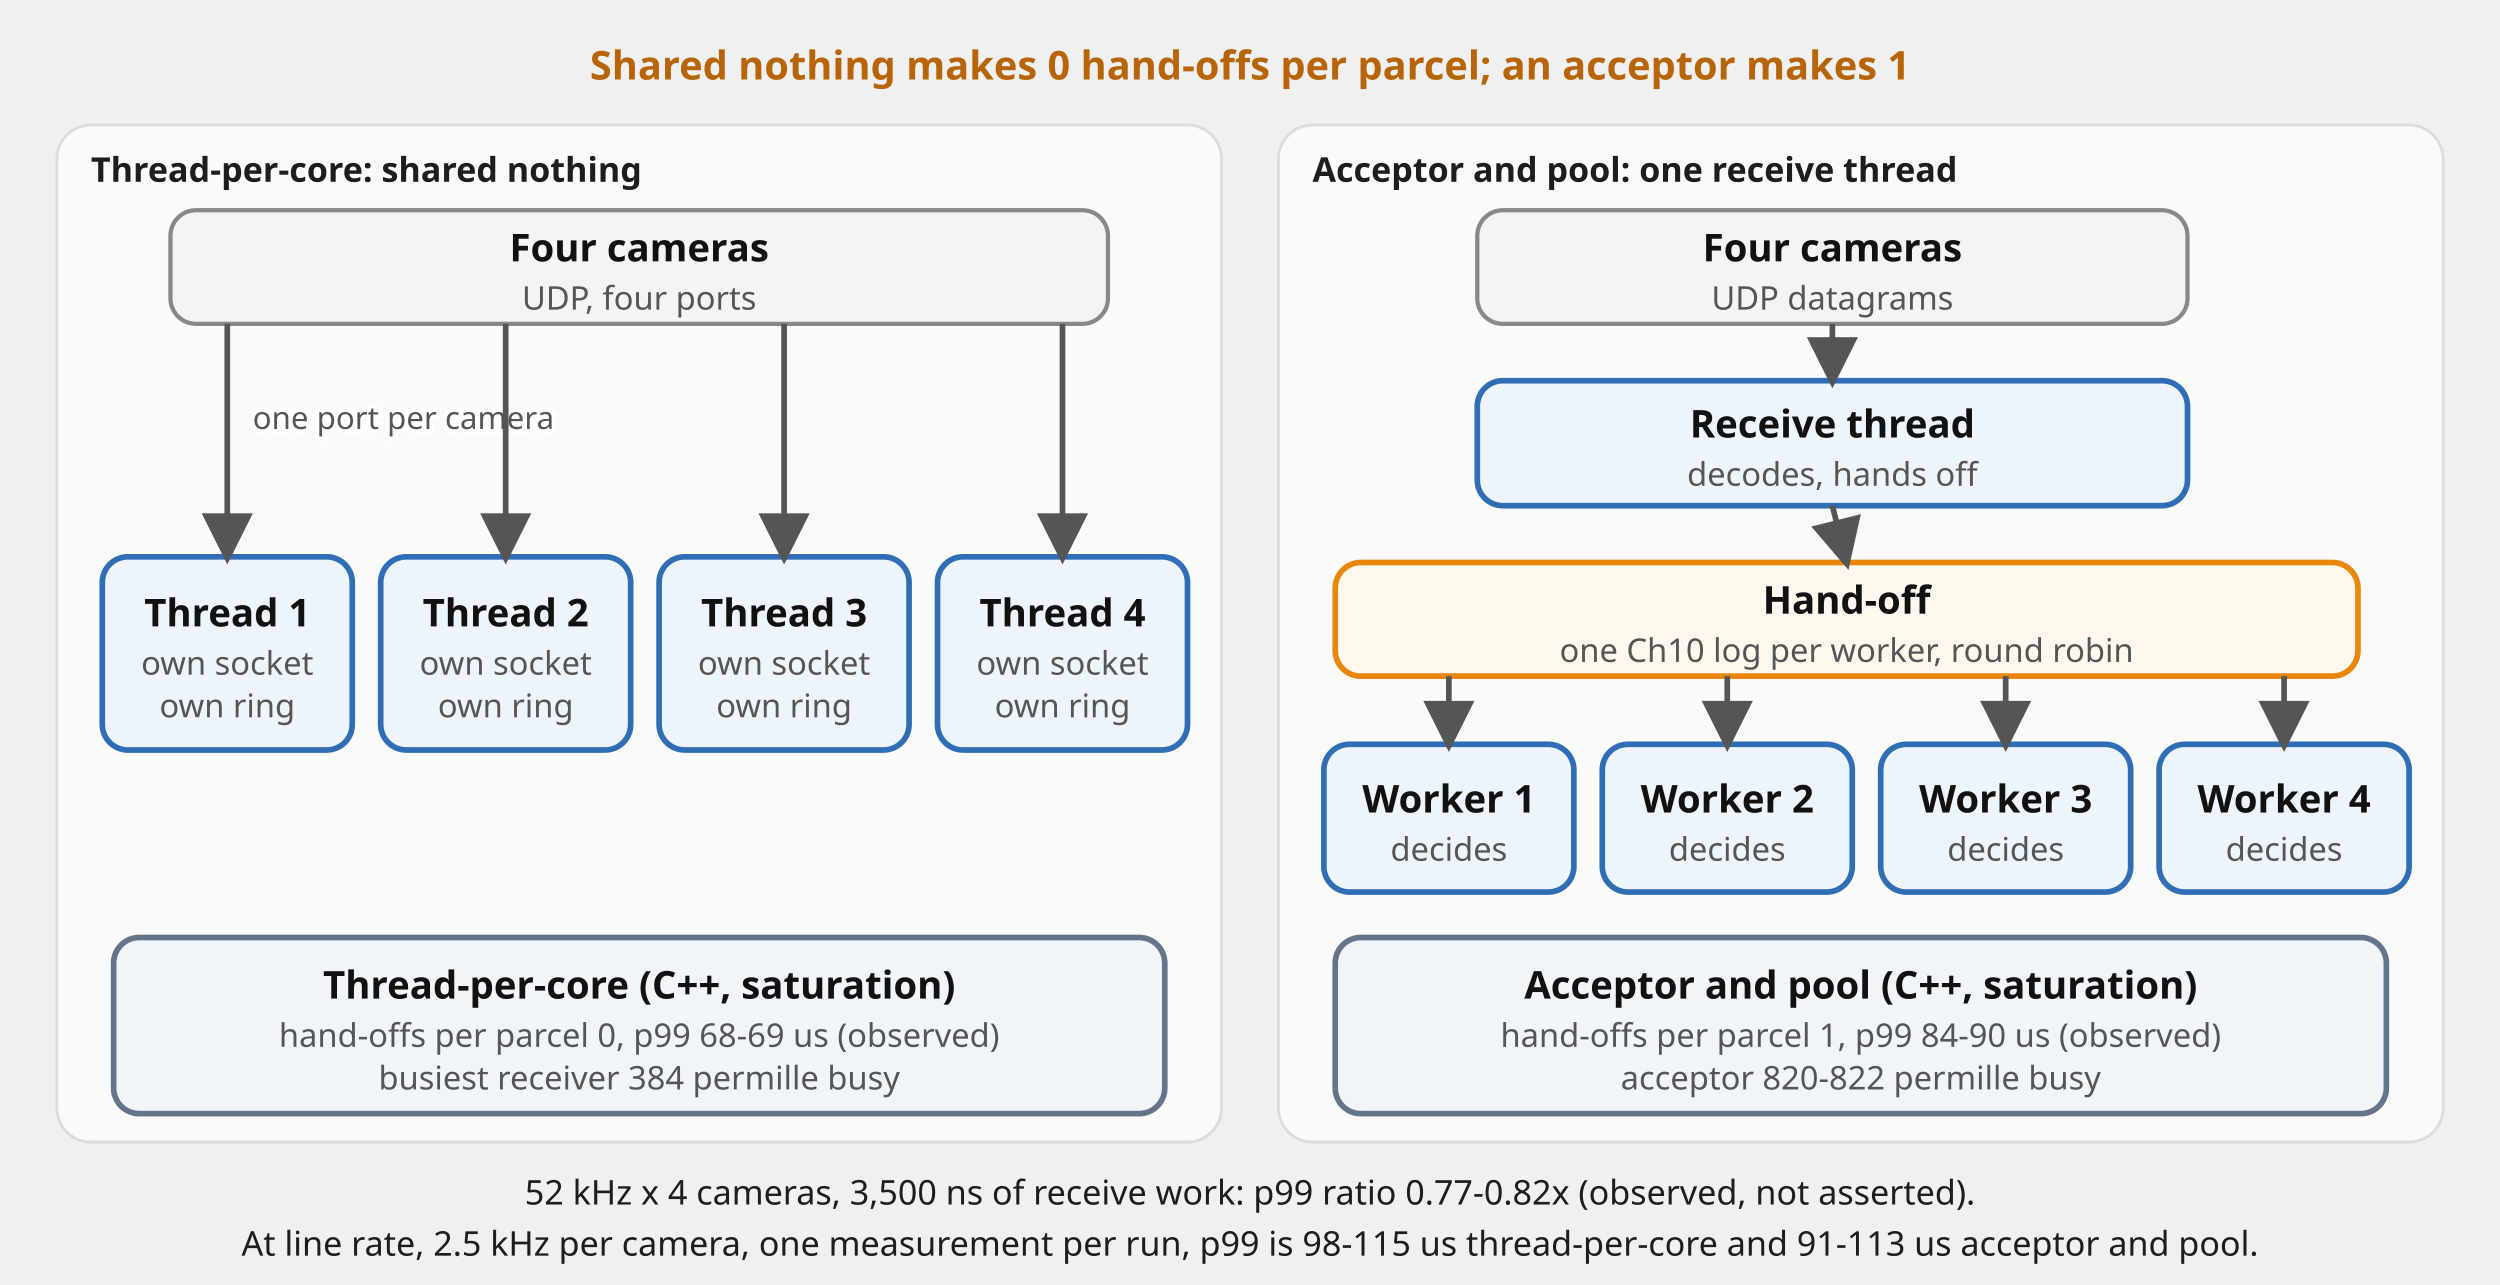
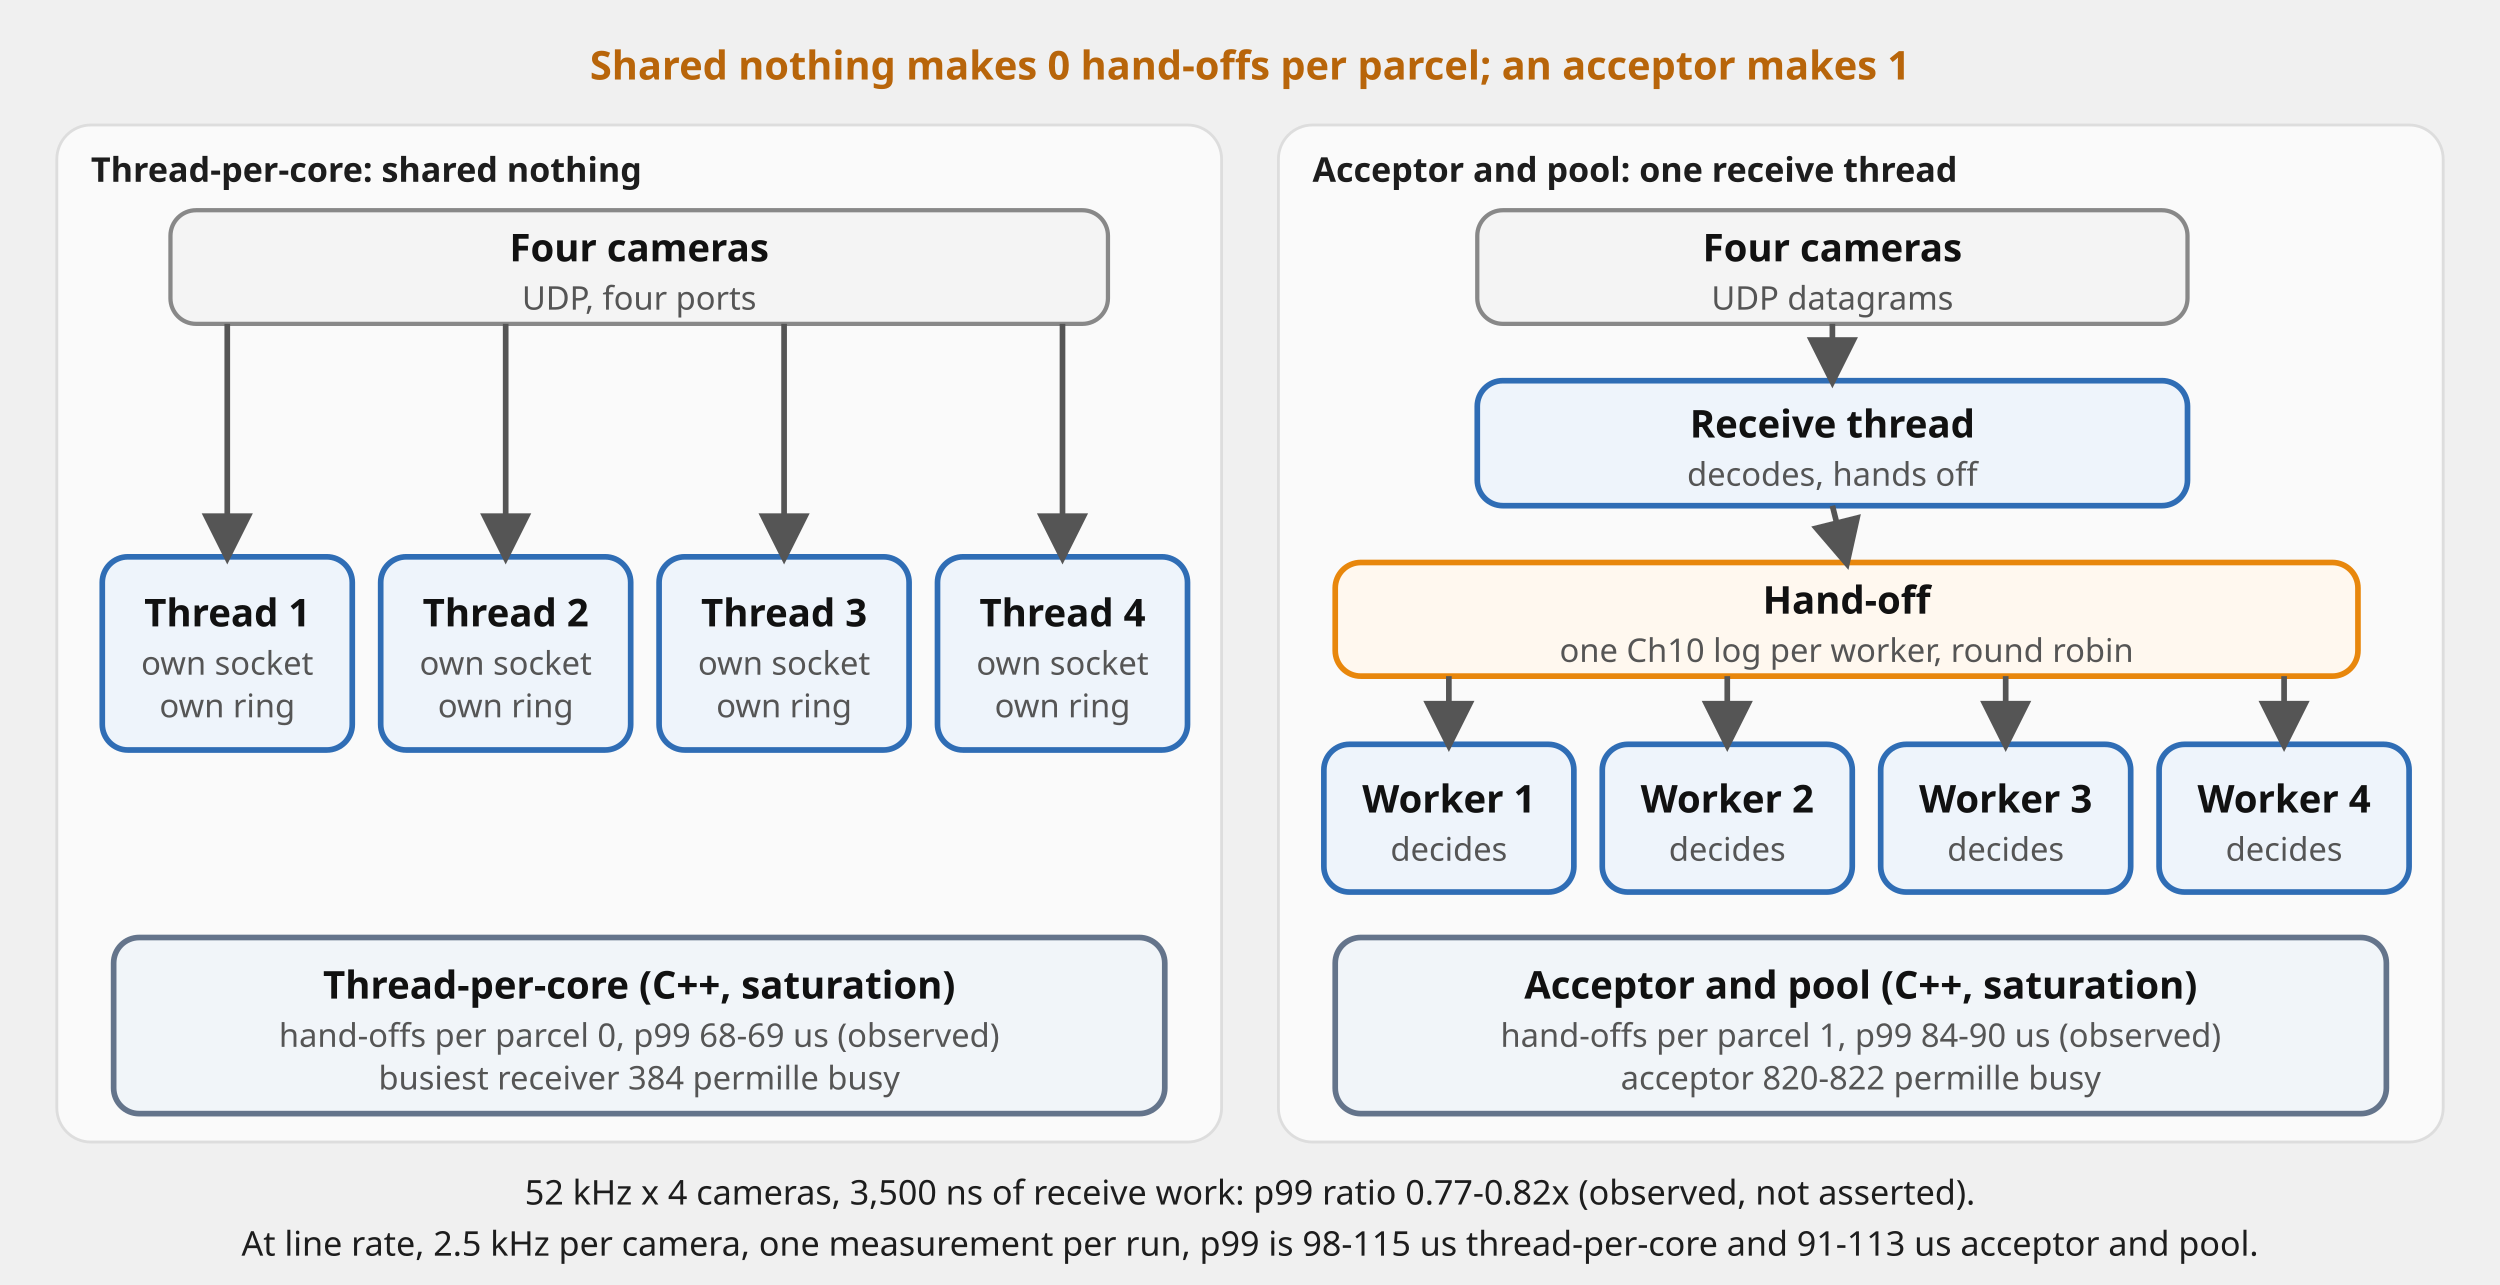
<svg xmlns="http://www.w3.org/2000/svg" viewBox="0 0 880 452" font-family="'Red Hat Text', system-ui, sans-serif" role="img">
  <defs>
    <marker id="a" viewBox="0 0 10 10" refX="8.5" refY="5" markerWidth="9" markerHeight="9" orient="auto-start-reverse">
      <path d="M0,0 L10,5 L0,10 z" fill="#555" />
    </marker>
    <marker id="am" viewBox="0 0 10 10" refX="8.5" refY="5" markerWidth="9" markerHeight="9" orient="auto-start-reverse">
      <path d="M0,0 L10,5 L0,10 z" fill="#b8650a" />
    </marker>
  </defs>
  <rect x="20" y="44" width="410" height="358" rx="12" fill="#fafafa" stroke="#ddd" />
  <text x="32" y="64" font-size="12" font-weight="700" fill="#1d1d1d">Thread-per-core: shared nothing</text>
  <rect x="450" y="44" width="410" height="358" rx="12" fill="#fafafa" stroke="#ddd" />
  <text x="462" y="64" font-size="12" font-weight="700" fill="#1d1d1d">Acceptor and pool: one receive thread</text>
  <rect x="60" y="74" width="330" height="40" rx="9" fill="#f4f4f4" stroke="#888888" stroke-width="1.5" />
  <text x="225.0" y="92.0" font-size="13.5" font-weight="700" fill="#111111" text-anchor="middle">Four cameras</text>
  <text x="225.0" y="109.0" font-size="11.5" fill="#555555" text-anchor="middle">UDP, four ports</text>
  <rect x="36" y="196" width="88" height="68" rx="9" fill="#eef4fb" stroke="#2f6db5" stroke-width="2" />
  <text x="80.0" y="220.5" font-size="13.5" font-weight="700" fill="#111111" text-anchor="middle">Thread 1</text>
  <text x="80.0" y="237.5" font-size="11.5" fill="#555555" text-anchor="middle">own socket</text>
  <text x="80.0" y="252.5" font-size="11.5" fill="#555555" text-anchor="middle">own ring</text>
  <rect x="134" y="196" width="88" height="68" rx="9" fill="#eef4fb" stroke="#2f6db5" stroke-width="2" />
  <text x="178.0" y="220.5" font-size="13.5" font-weight="700" fill="#111111" text-anchor="middle">Thread 2</text>
  <text x="178.0" y="237.5" font-size="11.5" fill="#555555" text-anchor="middle">own socket</text>
  <text x="178.0" y="252.5" font-size="11.5" fill="#555555" text-anchor="middle">own ring</text>
  <rect x="232" y="196" width="88" height="68" rx="9" fill="#eef4fb" stroke="#2f6db5" stroke-width="2" />
  <text x="276.0" y="220.5" font-size="13.5" font-weight="700" fill="#111111" text-anchor="middle">Thread 3</text>
  <text x="276.0" y="237.5" font-size="11.5" fill="#555555" text-anchor="middle">own socket</text>
  <text x="276.0" y="252.5" font-size="11.5" fill="#555555" text-anchor="middle">own ring</text>
  <rect x="330" y="196" width="88" height="68" rx="9" fill="#eef4fb" stroke="#2f6db5" stroke-width="2" />
  <text x="374.0" y="220.5" font-size="13.5" font-weight="700" fill="#111111" text-anchor="middle">Thread 4</text>
  <text x="374.0" y="237.5" font-size="11.5" fill="#555555" text-anchor="middle">own socket</text>
  <text x="374.0" y="252.5" font-size="11.5" fill="#555555" text-anchor="middle">own ring</text>
  <rect x="40" y="330" width="370" height="62" rx="9" fill="#f1f5f9" stroke="#64748b" stroke-width="2" />
  <text x="225.0" y="351.5" font-size="13.5" font-weight="700" fill="#111111" text-anchor="middle">Thread-per-core (C++, saturation)</text>
  <text x="225.0" y="368.5" font-size="11.5" fill="#555555" text-anchor="middle">hand-offs per parcel 0, p99 68-69 us (observed)</text>
  <text x="225.0" y="383.5" font-size="11.5" fill="#555555" text-anchor="middle">busiest receiver 384 permille busy</text>
  <rect x="520" y="74" width="250" height="40" rx="9" fill="#f4f4f4" stroke="#888888" stroke-width="1.5" />
  <text x="645.0" y="92.0" font-size="13.5" font-weight="700" fill="#111111" text-anchor="middle">Four cameras</text>
  <text x="645.0" y="109.0" font-size="11.5" fill="#555555" text-anchor="middle">UDP datagrams</text>
  <rect x="520" y="134" width="250" height="44" rx="9" fill="#eef4fb" stroke="#2f6db5" stroke-width="2" />
  <text x="645.0" y="154.0" font-size="13.5" font-weight="700" fill="#111111" text-anchor="middle">Receive thread</text>
  <text x="645.0" y="171.0" font-size="11.5" fill="#555555" text-anchor="middle">decodes, hands off</text>
  <rect x="470" y="198" width="360" height="40" rx="9" fill="#fff8ef" stroke="#e8870c" stroke-width="2" />
  <text x="650.0" y="216.0" font-size="13.5" font-weight="700" fill="#111111" text-anchor="middle">Hand-off</text>
  <text x="650.0" y="233.0" font-size="11.5" fill="#555555" text-anchor="middle">one Ch10 log per worker, round robin</text>
  <rect x="466" y="262" width="88" height="52" rx="9" fill="#eef4fb" stroke="#2f6db5" stroke-width="2" />
  <text x="510.0" y="286.0" font-size="13.5" font-weight="700" fill="#111111" text-anchor="middle">Worker 1</text>
  <text x="510.0" y="303.0" font-size="11.5" fill="#555555" text-anchor="middle">decides</text>
  <rect x="564" y="262" width="88" height="52" rx="9" fill="#eef4fb" stroke="#2f6db5" stroke-width="2" />
  <text x="608.0" y="286.0" font-size="13.5" font-weight="700" fill="#111111" text-anchor="middle">Worker 2</text>
  <text x="608.0" y="303.0" font-size="11.5" fill="#555555" text-anchor="middle">decides</text>
  <rect x="662" y="262" width="88" height="52" rx="9" fill="#eef4fb" stroke="#2f6db5" stroke-width="2" />
  <text x="706.0" y="286.0" font-size="13.5" font-weight="700" fill="#111111" text-anchor="middle">Worker 3</text>
  <text x="706.0" y="303.0" font-size="11.5" fill="#555555" text-anchor="middle">decides</text>
  <rect x="760" y="262" width="88" height="52" rx="9" fill="#eef4fb" stroke="#2f6db5" stroke-width="2" />
  <text x="804.0" y="286.0" font-size="13.5" font-weight="700" fill="#111111" text-anchor="middle">Worker 4</text>
  <text x="804.0" y="303.0" font-size="11.5" fill="#555555" text-anchor="middle">decides</text>
  <rect x="470" y="330" width="370" height="62" rx="9" fill="#f1f5f9" stroke="#64748b" stroke-width="2" />
  <text x="655.0" y="351.5" font-size="13.5" font-weight="700" fill="#111111" text-anchor="middle">Acceptor and pool (C++, saturation)</text>
  <text x="655.0" y="368.5" font-size="11.5" fill="#555555" text-anchor="middle">hand-offs per parcel 1, p99 84-90 us (observed)</text>
  <text x="655.0" y="383.5" font-size="11.5" fill="#555555" text-anchor="middle">acceptor 820-822 permille busy</text>
  <path d="M80,114 L80,196" fill="none" stroke="#555" stroke-width="2" marker-end="url(#a)" />
-   <text x="142.0" y="151.0" font-size="11" fill="#ffffff" stroke="#ffffff" stroke-width="3" paint-order="stroke" text-anchor="middle">one port per camera</text>
-   <text x="142.0" y="151.0" font-size="11" fill="#555" text-anchor="middle">one port per camera</text>
  <path d="M178,114 L178,196" fill="none" stroke="#555" stroke-width="2" marker-end="url(#a)" />
  <path d="M276,114 L276,196" fill="none" stroke="#555" stroke-width="2" marker-end="url(#a)" />
  <path d="M374,114 L374,196" fill="none" stroke="#555" stroke-width="2" marker-end="url(#a)" />
  <path d="M645,114 L645,134" fill="none" stroke="#555" stroke-width="2" marker-end="url(#a)" />
  <path d="M645,178 L650,198" fill="none" stroke="#555" stroke-width="2" marker-end="url(#a)" />
  <path d="M510,238 L510,262" fill="none" stroke="#555" stroke-width="2" marker-end="url(#a)" />
  <path d="M608,238 L608,262" fill="none" stroke="#555" stroke-width="2" marker-end="url(#a)" />
  <path d="M706,238 L706,262" fill="none" stroke="#555" stroke-width="2" marker-end="url(#a)" />
  <path d="M804,238 L804,262" fill="none" stroke="#555" stroke-width="2" marker-end="url(#a)" />
  <text x="440" y="28" font-size="14" fill="#b8650a" text-anchor="middle" font-weight="700">Shared nothing makes 0 hand-offs per parcel; an acceptor makes 1</text>
  <text x="440" y="424" font-size="12" fill="#1d1d1d" text-anchor="middle">52 kHz x 4 cameras, 3,500 ns of receive work: p99 ratio 0.77-0.82x (observed, not asserted).</text>
  <text x="440" y="442" font-size="12" fill="#1d1d1d" text-anchor="middle">At line rate, 2.5 kHz per camera, one measurement per run, p99 is 98-115 us thread-per-core and 91-113 us acceptor and pool.</text>
</svg>
